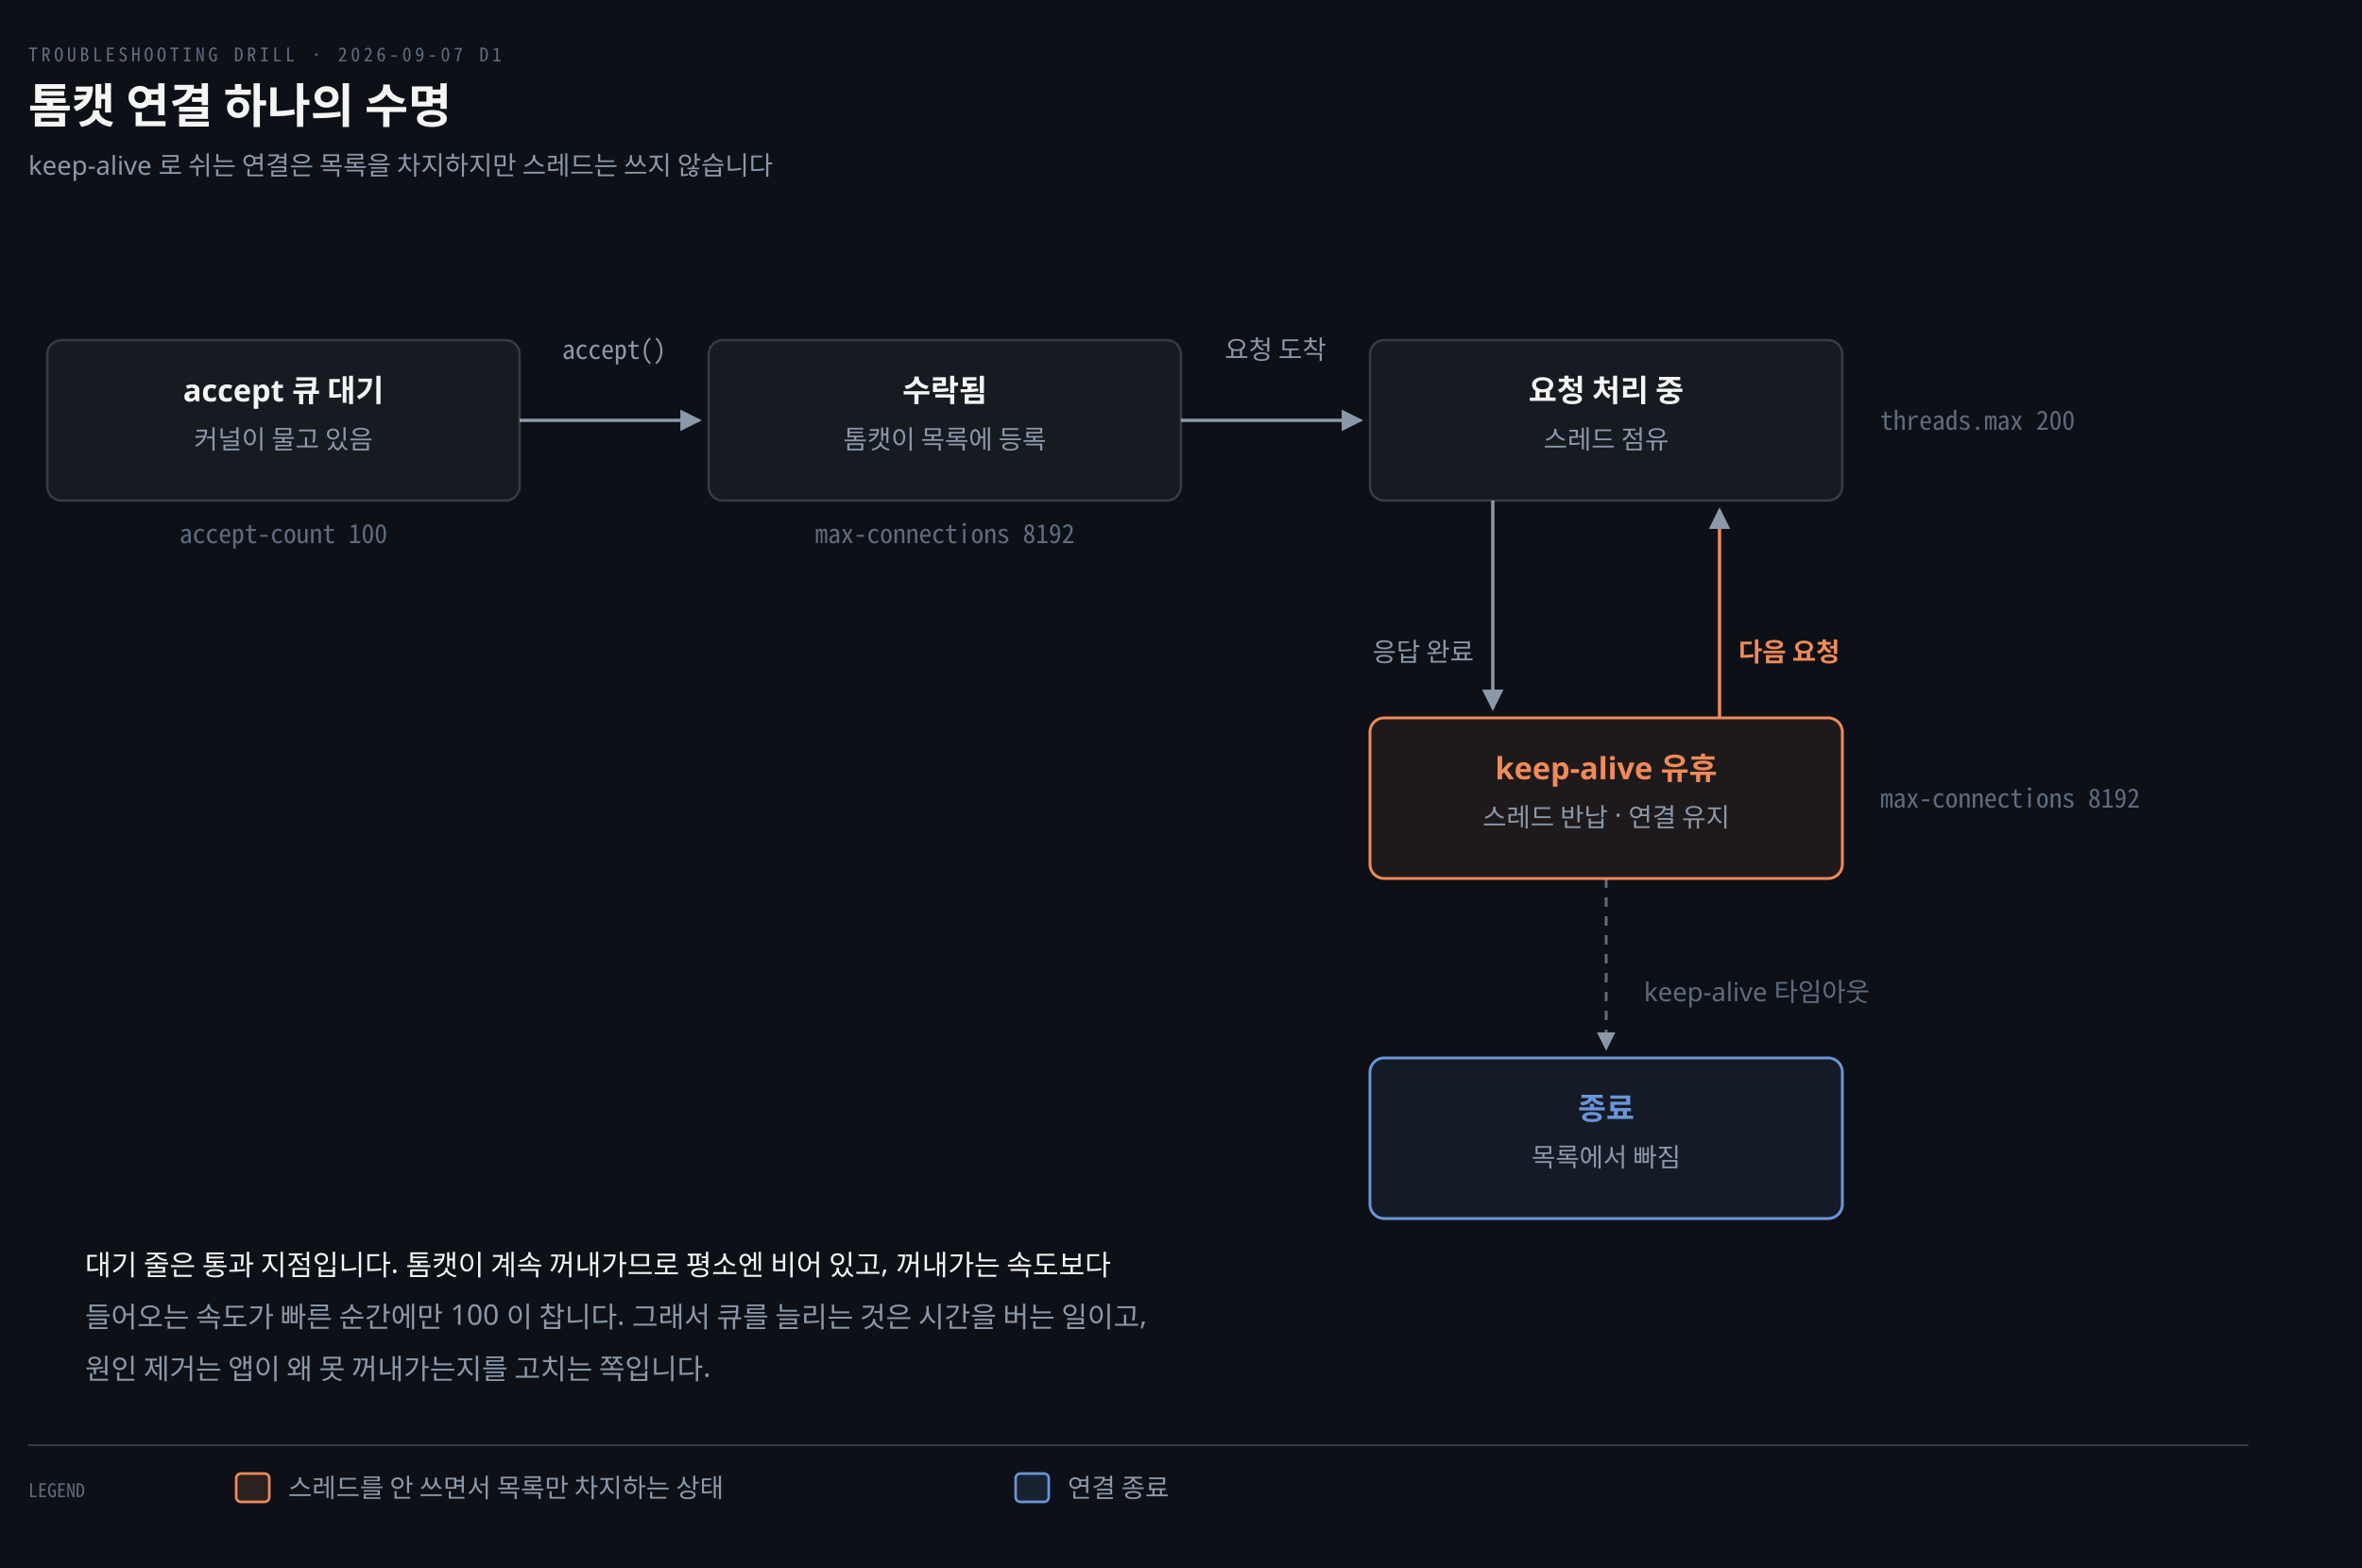
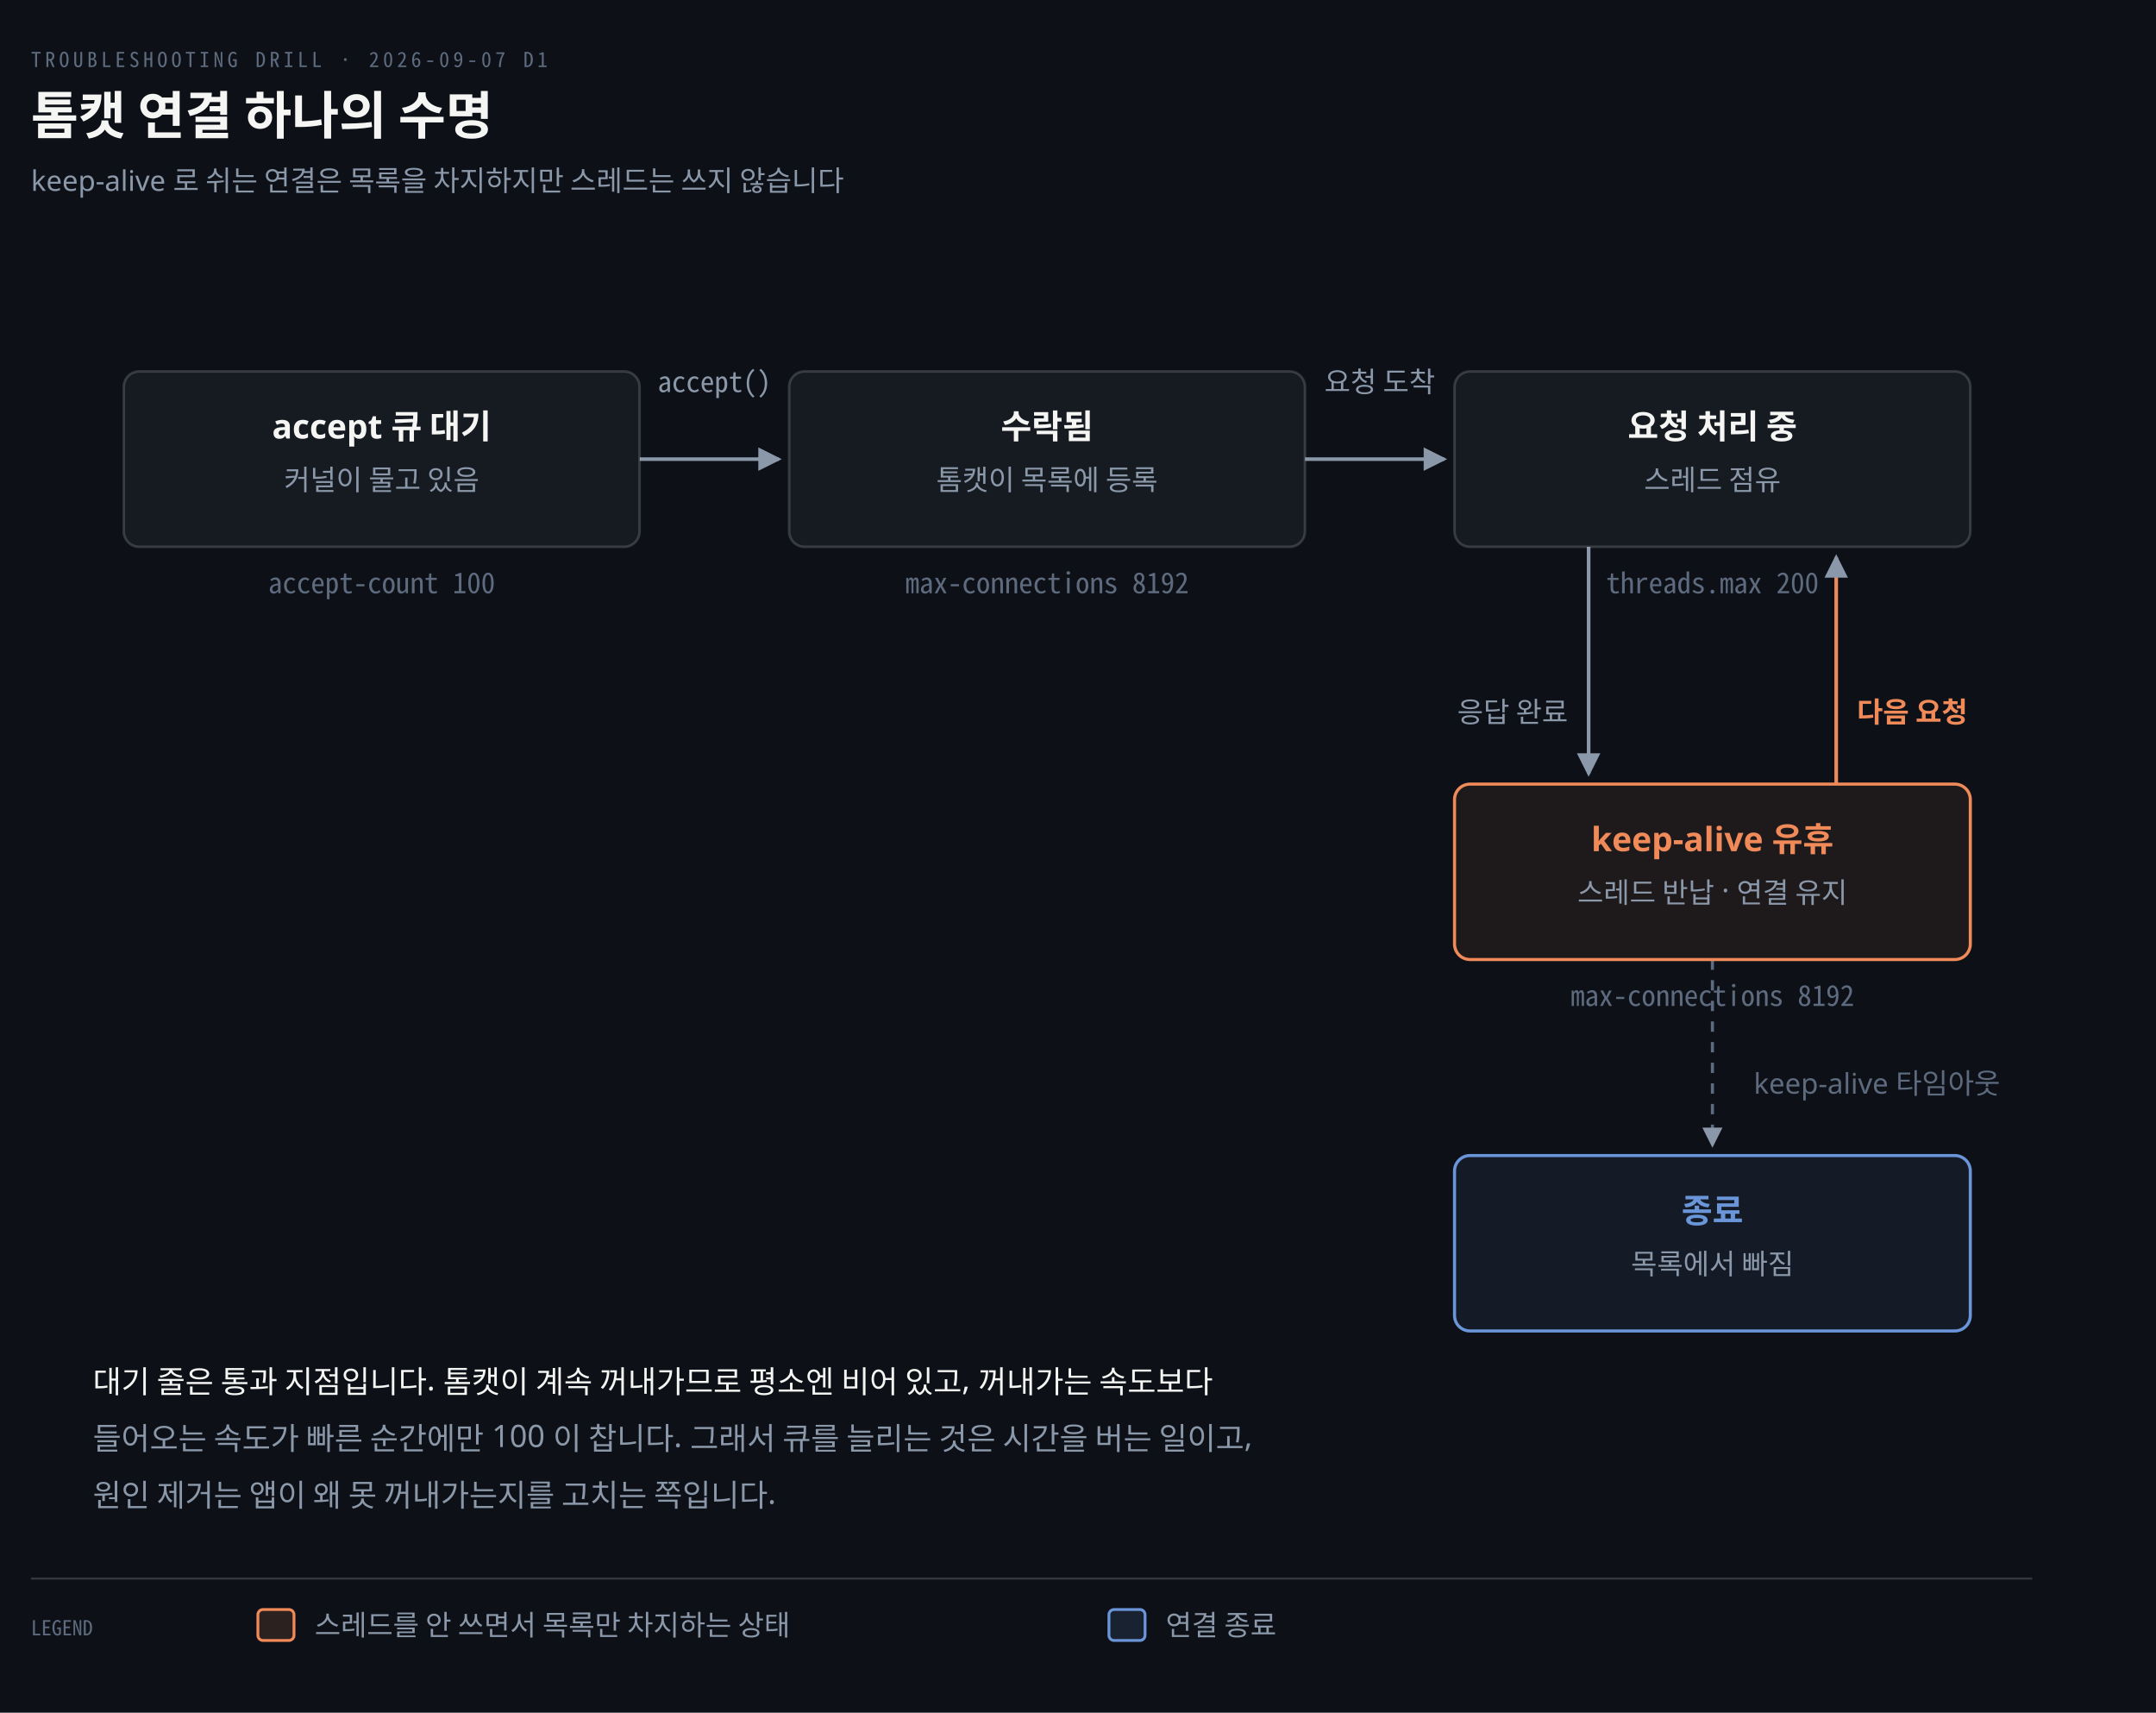
- <svg xmlns="http://www.w3.org/2000/svg" viewBox="0 0 1000 664" width="100%" role="img" aria-labelledby="dt dd">
+ <svg xmlns="http://www.w3.org/2000/svg" viewBox="0 0 836 664" width="100%" role="img" aria-labelledby="dt dd">
  <defs>
    <marker id="ar" viewBox="0 0 8 8" refX="7" refY="4" markerWidth="6.5" markerHeight="6.5" orient="auto">
      <path d="M0 0 L8 4 L0 8 z" fill="#8B98A9" />
    </marker>
    <marker id="ok" viewBox="0 0 8 8" refX="7" refY="4" markerWidth="6.5" markerHeight="6.5" orient="auto">
      <path d="M0 0 L8 4 L0 8 z" fill="#3FB98C" />
    </marker>
    <marker id="warn" viewBox="0 0 8 8" refX="7" refY="4" markerWidth="6.5" markerHeight="6.5" orient="auto">
      <path d="M0 0 L8 4 L0 8 z" fill="#E3B341" />
    </marker>
    <marker id="bad" viewBox="0 0 8 8" refX="7" refY="4" markerWidth="6.5" markerHeight="6.5" orient="auto">
      <path d="M0 0 L8 4 L0 8 z" fill="#F0616D" />
    </marker>
    <marker id="info" viewBox="0 0 8 8" refX="7" refY="4" markerWidth="6.5" markerHeight="6.5" orient="auto">
      <path d="M0 0 L8 4 L0 8 z" fill="#6A95D8" />
    </marker>
    <marker id="acc" viewBox="0 0 8 8" refX="7" refY="4" markerWidth="6.5" markerHeight="6.5" orient="auto">
      <path d="M0 0 L8 4 L0 8 z" fill="#F08A59" />
    </marker>
    <marker id="soft" viewBox="0 0 8 8" refX="7" refY="4" markerWidth="6.5" markerHeight="6.5" orient="auto">
      <path d="M0 0 L8 4 L0 8 z" fill="#5E6B7E" />
    </marker>
  </defs>
-   <rect width="1000" height="664" fill="#0D1117" />
+   <rect width="836" height="664" fill="#0D1117" />
  <text x="12" y="26" font-family="'Geist Mono','Noto Sans Mono CJK KR',monospace" font-size="8" letter-spacing="0.18em" fill="#5E6B7E">TROUBLESHOOTING DRILL · 2026-09-07 D1</text>
  <text x="12" y="52" font-family="'Geist','Apple SD Gothic Neo','Noto Sans KR','Malgun Gothic',sans-serif" font-size="20" font-weight="600" fill="#F5F5F3">톰캣 연결 하나의 수명</text>
  <text x="12" y="74" font-family="'Geist','Apple SD Gothic Neo','Noto Sans KR','Malgun Gothic',sans-serif" font-size="11" fill="#8B98A9">keep-alive 로 쉬는 연결은 목록을 차지하지만 스레드는 쓰지 않습니다</text>
-   <path d="M 220.0 178.0 L 296.0 178.0" fill="none" stroke="#8B98A9" stroke-width="1.4" marker-end="url(#ar)" />
-   <path d="M 500.0 178.0 L 576.0 178.0" fill="none" stroke="#8B98A9" stroke-width="1.4" marker-end="url(#ar)" />
-   <path d="M 632 212 L 632 300" fill="none" stroke="#8B98A9" stroke-width="1.4" marker-end="url(#ar)" />
-   <path d="M 728 304 L 728 216" fill="none" stroke="#F08A59" stroke-width="1.4" marker-end="url(#ar)" />
-   <path d="M 680 372 L 680 444" fill="none" stroke="#5E6B7E" stroke-width="1.2" marker-end="url(#ar)" stroke-dasharray="4 4" />
-   <rect x="20.0" y="144" width="200" height="68" rx="6" fill="#161B22" stroke="rgba(191,192,192,0.22)" stroke-width="1.0" />
-   <text x="120" y="170" text-anchor="middle" font-family="'Geist','Apple SD Gothic Neo','Noto Sans KR','Malgun Gothic',sans-serif" font-size="13" font-weight="600" fill="#F5F5F3">accept 큐 대기</text>
-   <text x="120" y="190" text-anchor="middle" font-family="'Geist','Apple SD Gothic Neo','Noto Sans KR','Malgun Gothic',sans-serif" font-size="11" font-weight="400" fill="#8B98A9">커널이 물고 있음</text>
-   <text x="120" y="230" text-anchor="middle" font-family="'Geist Mono','Noto Sans Mono CJK KR',monospace" font-size="11" font-weight="400" fill="#5E6B7E">accept-count 100</text>
-   <rect x="300.0" y="144" width="200" height="68" rx="6" fill="#161B22" stroke="rgba(191,192,192,0.22)" stroke-width="1.0" />
-   <text x="400" y="170" text-anchor="middle" font-family="'Geist','Apple SD Gothic Neo','Noto Sans KR','Malgun Gothic',sans-serif" font-size="13" font-weight="600" fill="#F5F5F3">수락됨</text>
-   <text x="400" y="190" text-anchor="middle" font-family="'Geist','Apple SD Gothic Neo','Noto Sans KR','Malgun Gothic',sans-serif" font-size="11" font-weight="400" fill="#8B98A9">톰캣이 목록에 등록</text>
-   <text x="400" y="230" text-anchor="middle" font-family="'Geist Mono','Noto Sans Mono CJK KR',monospace" font-size="11" font-weight="400" fill="#5E6B7E">max-connections 8192</text>
-   <rect x="580.0" y="144" width="200" height="68" rx="6" fill="#161B22" stroke="rgba(191,192,192,0.22)" stroke-width="1.0" />
-   <text x="680" y="170" text-anchor="middle" font-family="'Geist','Apple SD Gothic Neo','Noto Sans KR','Malgun Gothic',sans-serif" font-size="13" font-weight="600" fill="#F5F5F3">요청 처리 중</text>
-   <text x="680" y="190" text-anchor="middle" font-family="'Geist','Apple SD Gothic Neo','Noto Sans KR','Malgun Gothic',sans-serif" font-size="11" font-weight="400" fill="#8B98A9">스레드 점유</text>
-   <text x="796.0" y="182.0" text-anchor="start" font-family="'Geist Mono','Noto Sans Mono CJK KR',monospace" font-size="11" font-weight="400" fill="#5E6B7E">threads.max 200</text>
-   <rect x="580.0" y="304" width="200" height="68" rx="6" fill="#F08A5914" stroke="#F08A59" stroke-width="1.2" />
-   <text x="680" y="330" text-anchor="middle" font-family="'Geist','Apple SD Gothic Neo','Noto Sans KR','Malgun Gothic',sans-serif" font-size="13" font-weight="600" fill="#F08A59">keep-alive 유휴</text>
-   <text x="680" y="350" text-anchor="middle" font-family="'Geist','Apple SD Gothic Neo','Noto Sans KR','Malgun Gothic',sans-serif" font-size="11" font-weight="400" fill="#8B98A9">스레드 반납 · 연결 유지</text>
-   <text x="796.0" y="342.0" text-anchor="start" font-family="'Geist Mono','Noto Sans Mono CJK KR',monospace" font-size="11" font-weight="400" fill="#5E6B7E">max-connections 8192</text>
-   <rect x="580.0" y="448" width="200" height="68" rx="6" fill="#6A95D814" stroke="#6A95D8" stroke-width="1.2" />
-   <text x="680" y="474" text-anchor="middle" font-family="'Geist','Apple SD Gothic Neo','Noto Sans KR','Malgun Gothic',sans-serif" font-size="13" font-weight="600" fill="#6A95D8">종료</text>
-   <text x="680" y="494" text-anchor="middle" font-family="'Geist','Apple SD Gothic Neo','Noto Sans KR','Malgun Gothic',sans-serif" font-size="11" font-weight="400" fill="#8B98A9">목록에서 빠짐</text>
-   <text x="680" y="534" text-anchor="middle" font-family="'Geist Mono','Noto Sans Mono CJK KR',monospace" font-size="11" font-weight="400" fill="#5E6B7E" />
-   <text x="260.0" y="152" text-anchor="middle" font-family="'Geist Mono','Noto Sans Mono CJK KR',monospace" font-size="11" font-weight="400" fill="#8B98A9">accept()</text>
-   <text x="540.0" y="152" text-anchor="middle" font-family="'Geist','Apple SD Gothic Neo','Noto Sans KR','Malgun Gothic',sans-serif" font-size="11" font-weight="400" fill="#8B98A9">요청 도착</text>
-   <text x="624" y="280" text-anchor="end" font-family="'Geist','Apple SD Gothic Neo','Noto Sans KR','Malgun Gothic',sans-serif" font-size="11" font-weight="400" fill="#8B98A9">응답 완료</text>
-   <text x="736" y="280" text-anchor="start" font-family="'Geist','Apple SD Gothic Neo','Noto Sans KR','Malgun Gothic',sans-serif" font-size="11" font-weight="600" fill="#F08A59">다음 요청</text>
-   <text x="696" y="424" text-anchor="start" font-family="'Geist','Apple SD Gothic Neo','Noto Sans KR','Malgun Gothic',sans-serif" font-size="11" font-weight="400" fill="#5E6B7E">keep-alive 타임아웃</text>
+   <path d="M 248.0 178.0 L 302.0 178.0" fill="none" stroke="#8B98A9" stroke-width="1.4" marker-end="url(#ar)" />
+   <path d="M 506.0 178.0 L 560.0 178.0" fill="none" stroke="#8B98A9" stroke-width="1.4" marker-end="url(#ar)" />
+   <path d="M 616 212 L 616 300" fill="none" stroke="#8B98A9" stroke-width="1.4" marker-end="url(#ar)" />
+   <path d="M 712 304 L 712 216" fill="none" stroke="#F08A59" stroke-width="1.4" marker-end="url(#ar)" />
+   <path d="M 664 372 L 664 444" fill="none" stroke="#5E6B7E" stroke-width="1.2" marker-end="url(#ar)" stroke-dasharray="4 4" />
+   <rect x="48.0" y="144" width="200" height="68" rx="6" fill="#161B22" stroke="rgba(191,192,192,0.22)" stroke-width="1.0" />
+   <text x="148" y="170" text-anchor="middle" font-family="'Geist','Apple SD Gothic Neo','Noto Sans KR','Malgun Gothic',sans-serif" font-size="13" font-weight="600" fill="#F5F5F3">accept 큐 대기</text>
+   <text x="148" y="190" text-anchor="middle" font-family="'Geist','Apple SD Gothic Neo','Noto Sans KR','Malgun Gothic',sans-serif" font-size="11" font-weight="400" fill="#8B98A9">커널이 물고 있음</text>
+   <text x="148" y="230" text-anchor="middle" font-family="'Geist Mono','Noto Sans Mono CJK KR',monospace" font-size="11" font-weight="400" fill="#5E6B7E">accept-count 100</text>
+   <rect x="306.0" y="144" width="200" height="68" rx="6" fill="#161B22" stroke="rgba(191,192,192,0.22)" stroke-width="1.0" />
+   <text x="406" y="170" text-anchor="middle" font-family="'Geist','Apple SD Gothic Neo','Noto Sans KR','Malgun Gothic',sans-serif" font-size="13" font-weight="600" fill="#F5F5F3">수락됨</text>
+   <text x="406" y="190" text-anchor="middle" font-family="'Geist','Apple SD Gothic Neo','Noto Sans KR','Malgun Gothic',sans-serif" font-size="11" font-weight="400" fill="#8B98A9">톰캣이 목록에 등록</text>
+   <text x="406" y="230" text-anchor="middle" font-family="'Geist Mono','Noto Sans Mono CJK KR',monospace" font-size="11" font-weight="400" fill="#5E6B7E">max-connections 8192</text>
+   <rect x="564.0" y="144" width="200" height="68" rx="6" fill="#161B22" stroke="rgba(191,192,192,0.22)" stroke-width="1.0" />
+   <text x="664" y="170" text-anchor="middle" font-family="'Geist','Apple SD Gothic Neo','Noto Sans KR','Malgun Gothic',sans-serif" font-size="13" font-weight="600" fill="#F5F5F3">요청 처리 중</text>
+   <text x="664" y="190" text-anchor="middle" font-family="'Geist','Apple SD Gothic Neo','Noto Sans KR','Malgun Gothic',sans-serif" font-size="11" font-weight="400" fill="#8B98A9">스레드 점유</text>
+   <text x="664" y="230" text-anchor="middle" font-family="'Geist Mono','Noto Sans Mono CJK KR',monospace" font-size="11" font-weight="400" fill="#5E6B7E">threads.max 200</text>
+   <rect x="564.0" y="304" width="200" height="68" rx="6" fill="#F08A5914" stroke="#F08A59" stroke-width="1.2" />
+   <text x="664" y="330" text-anchor="middle" font-family="'Geist','Apple SD Gothic Neo','Noto Sans KR','Malgun Gothic',sans-serif" font-size="13" font-weight="600" fill="#F08A59">keep-alive 유휴</text>
+   <text x="664" y="350" text-anchor="middle" font-family="'Geist','Apple SD Gothic Neo','Noto Sans KR','Malgun Gothic',sans-serif" font-size="11" font-weight="400" fill="#8B98A9">스레드 반납 · 연결 유지</text>
+   <text x="664" y="390" text-anchor="middle" font-family="'Geist Mono','Noto Sans Mono CJK KR',monospace" font-size="11" font-weight="400" fill="#5E6B7E">max-connections 8192</text>
+   <rect x="564.0" y="448" width="200" height="68" rx="6" fill="#6A95D814" stroke="#6A95D8" stroke-width="1.2" />
+   <text x="664" y="474" text-anchor="middle" font-family="'Geist','Apple SD Gothic Neo','Noto Sans KR','Malgun Gothic',sans-serif" font-size="13" font-weight="600" fill="#6A95D8">종료</text>
+   <text x="664" y="494" text-anchor="middle" font-family="'Geist','Apple SD Gothic Neo','Noto Sans KR','Malgun Gothic',sans-serif" font-size="11" font-weight="400" fill="#8B98A9">목록에서 빠짐</text>
+   <text x="664" y="534" text-anchor="middle" font-family="'Geist Mono','Noto Sans Mono CJK KR',monospace" font-size="11" font-weight="400" fill="#5E6B7E" />
+   <text x="277.0" y="152" text-anchor="middle" font-family="'Geist Mono','Noto Sans Mono CJK KR',monospace" font-size="11" font-weight="400" fill="#8B98A9">accept()</text>
+   <text x="535.0" y="152" text-anchor="middle" font-family="'Geist','Apple SD Gothic Neo','Noto Sans KR','Malgun Gothic',sans-serif" font-size="11" font-weight="400" fill="#8B98A9">요청 도착</text>
+   <text x="608" y="280" text-anchor="end" font-family="'Geist','Apple SD Gothic Neo','Noto Sans KR','Malgun Gothic',sans-serif" font-size="11" font-weight="400" fill="#8B98A9">응답 완료</text>
+   <text x="720" y="280" text-anchor="start" font-family="'Geist','Apple SD Gothic Neo','Noto Sans KR','Malgun Gothic',sans-serif" font-size="11" font-weight="600" fill="#F08A59">다음 요청</text>
+   <text x="680" y="424" text-anchor="start" font-family="'Geist','Apple SD Gothic Neo','Noto Sans KR','Malgun Gothic',sans-serif" font-size="11" font-weight="400" fill="#5E6B7E">keep-alive 타임아웃</text>
  <text x="36" y="540" text-anchor="start" font-family="'Geist','Apple SD Gothic Neo','Noto Sans KR','Malgun Gothic',sans-serif" font-size="12" font-weight="400" fill="#F5F5F3">대기 줄은 통과 지점입니다. 톰캣이 계속 꺼내가므로 평소엔 비어 있고, 꺼내가는 속도보다</text>
  <text x="36" y="562" text-anchor="start" font-family="'Geist','Apple SD Gothic Neo','Noto Sans KR','Malgun Gothic',sans-serif" font-size="12" font-weight="400" fill="#8B98A9">들어오는 속도가 빠른 순간에만 100 이 찹니다. 그래서 큐를 늘리는 것은 시간을 버는 일이고,</text>
  <text x="36" y="584" text-anchor="start" font-family="'Geist','Apple SD Gothic Neo','Noto Sans KR','Malgun Gothic',sans-serif" font-size="12" font-weight="400" fill="#8B98A9">원인 제거는 앱이 왜 못 꺼내가는지를 고치는 쪽입니다.</text>
-   <line x1="12" y1="612" x2="952" y2="612" stroke="rgba(191,192,192,0.22)" stroke-width="0.8" />
+   <line x1="12" y1="612" x2="788" y2="612" stroke="rgba(191,192,192,0.22)" stroke-width="0.8" />
  <text x="12" y="634" text-anchor="start" font-family="'Geist Mono','Noto Sans Mono CJK KR',monospace" font-size="8" font-weight="400" fill="#5E6B7E">LEGEND</text>
  <rect x="100" y="624" width="14" height="12" rx="2" fill="#F08A5922" stroke="#F08A59" stroke-width="1.1" />
  <text x="122" y="634" text-anchor="start" font-family="'Geist','Apple SD Gothic Neo','Noto Sans KR','Malgun Gothic',sans-serif" font-size="11" font-weight="400" fill="#8B98A9">스레드를 안 쓰면서 목록만 차지하는 상태</text>
  <rect x="430" y="624" width="14" height="12" rx="2" fill="#6A95D822" stroke="#6A95D8" stroke-width="1.1" />
  <text x="452" y="634" text-anchor="start" font-family="'Geist','Apple SD Gothic Neo','Noto Sans KR','Malgun Gothic',sans-serif" font-size="11" font-weight="400" fill="#8B98A9">연결 종료</text>
</svg>
